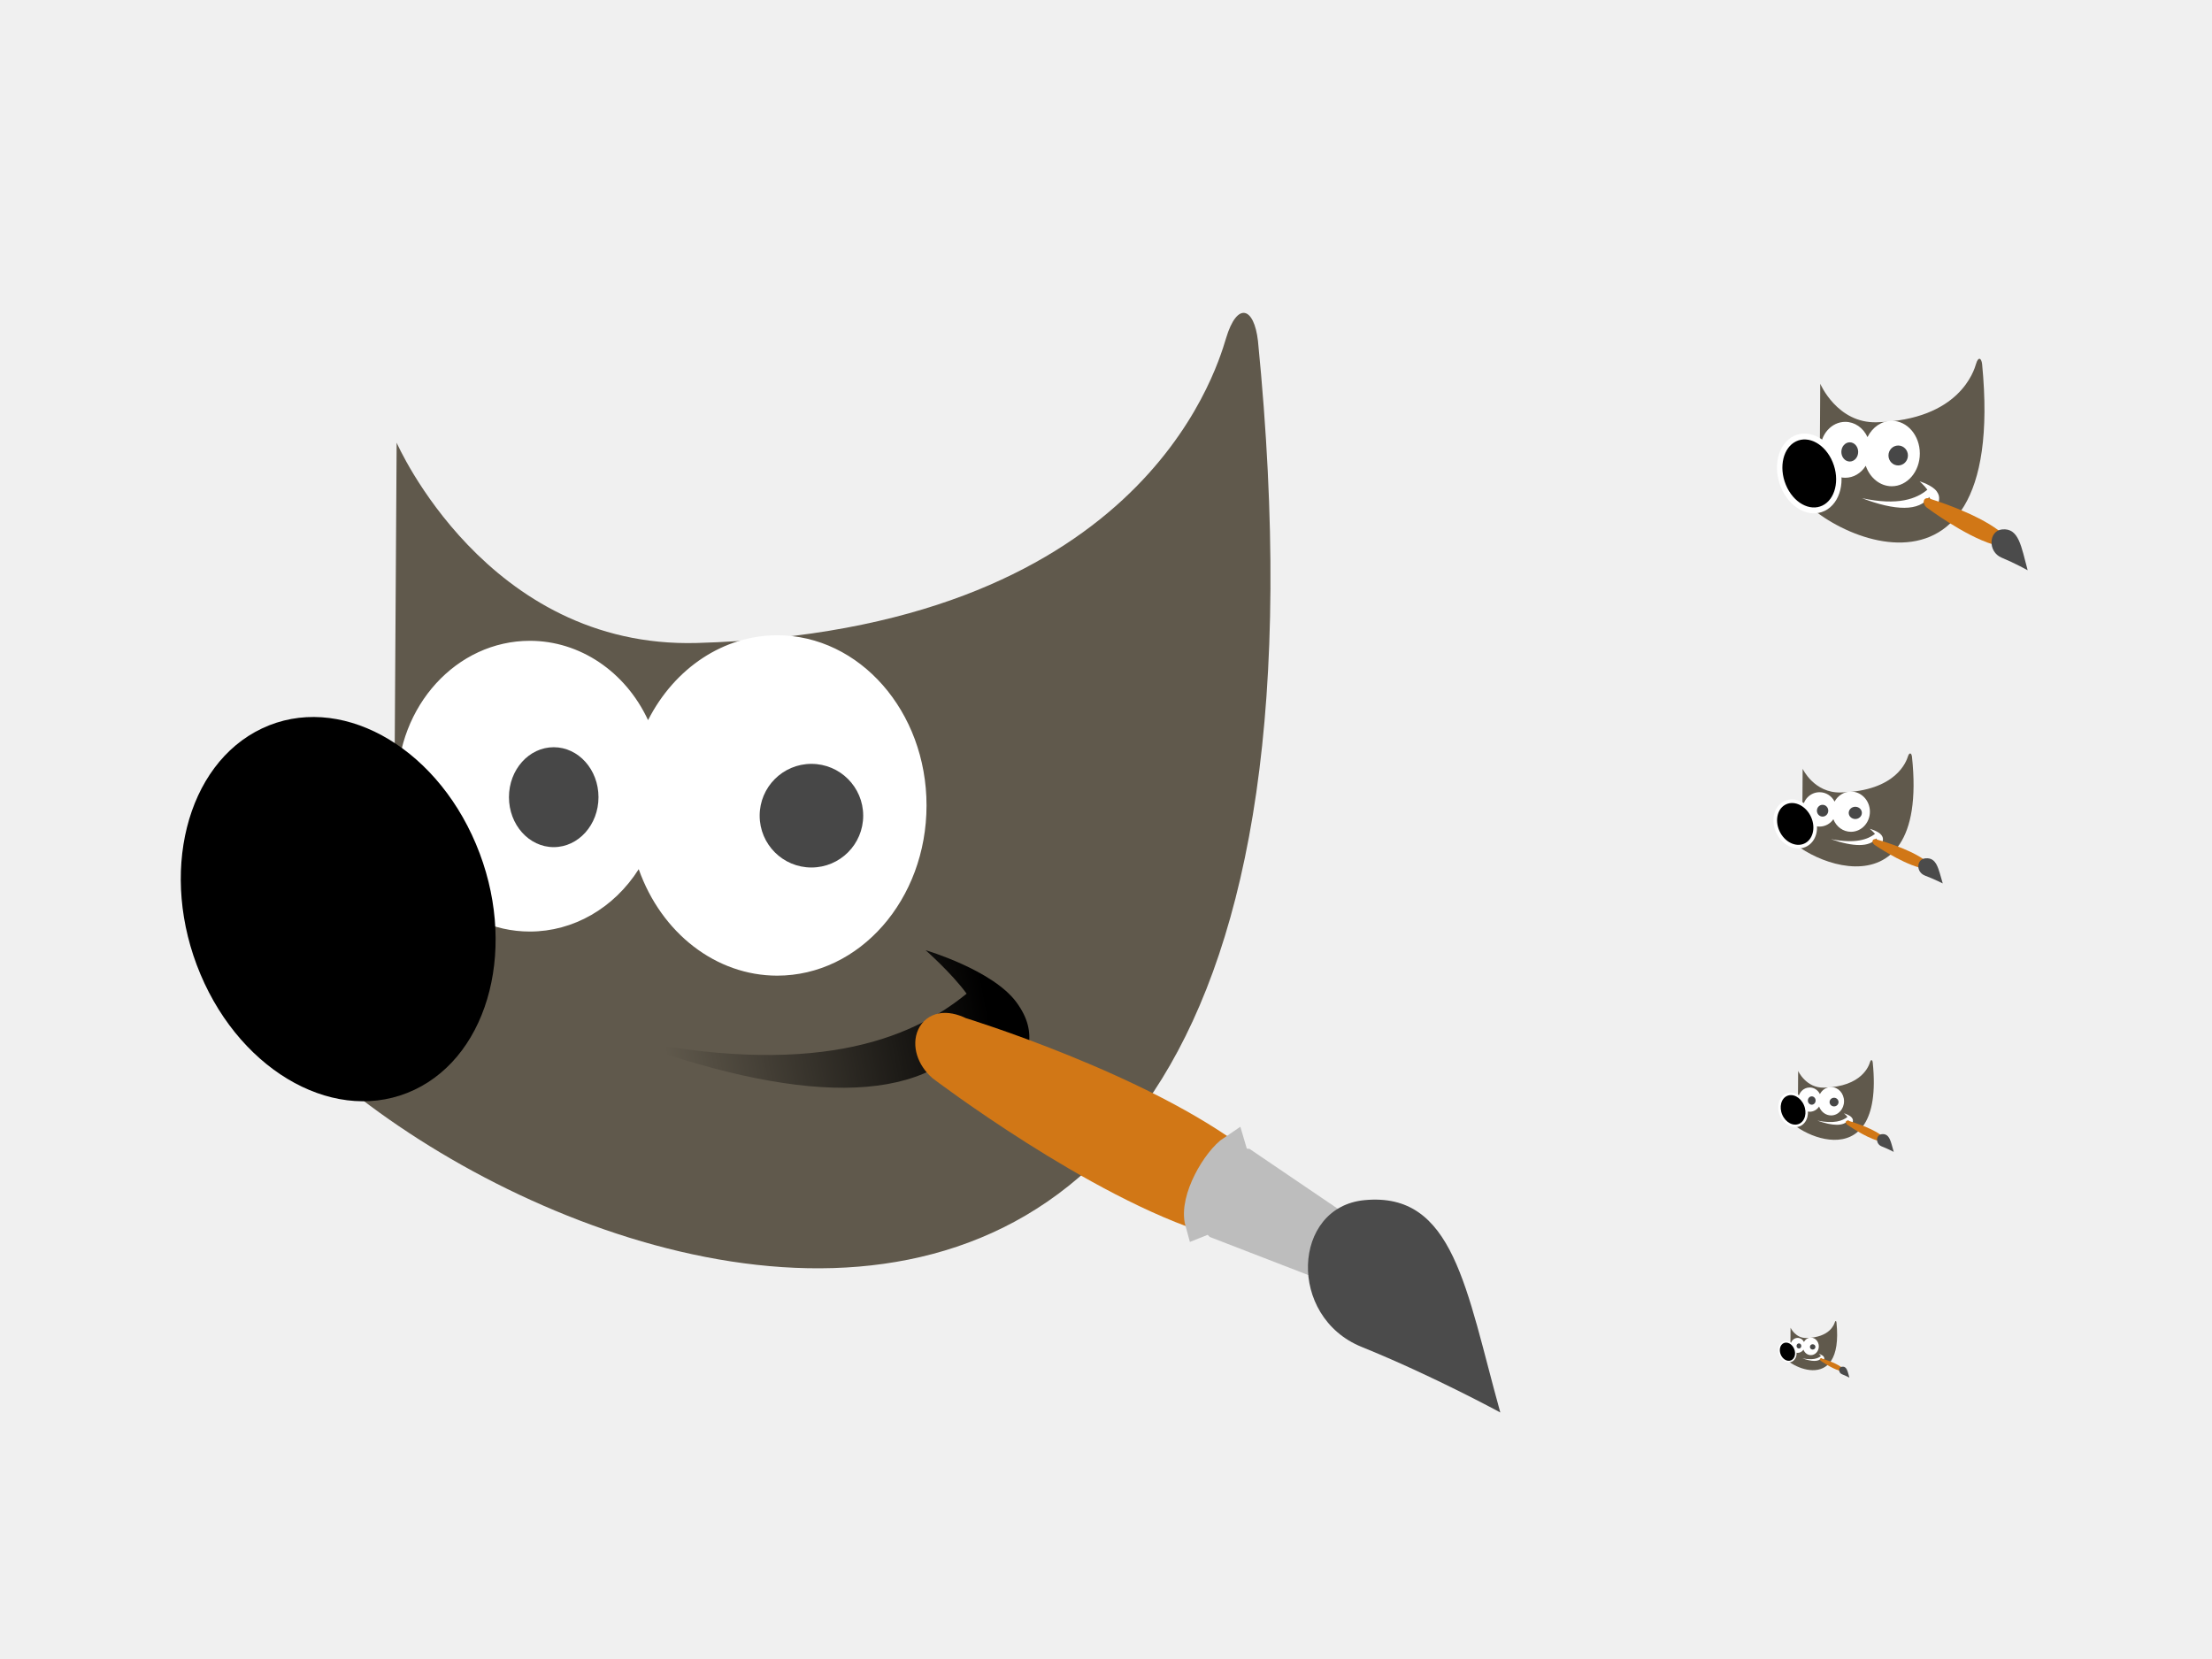
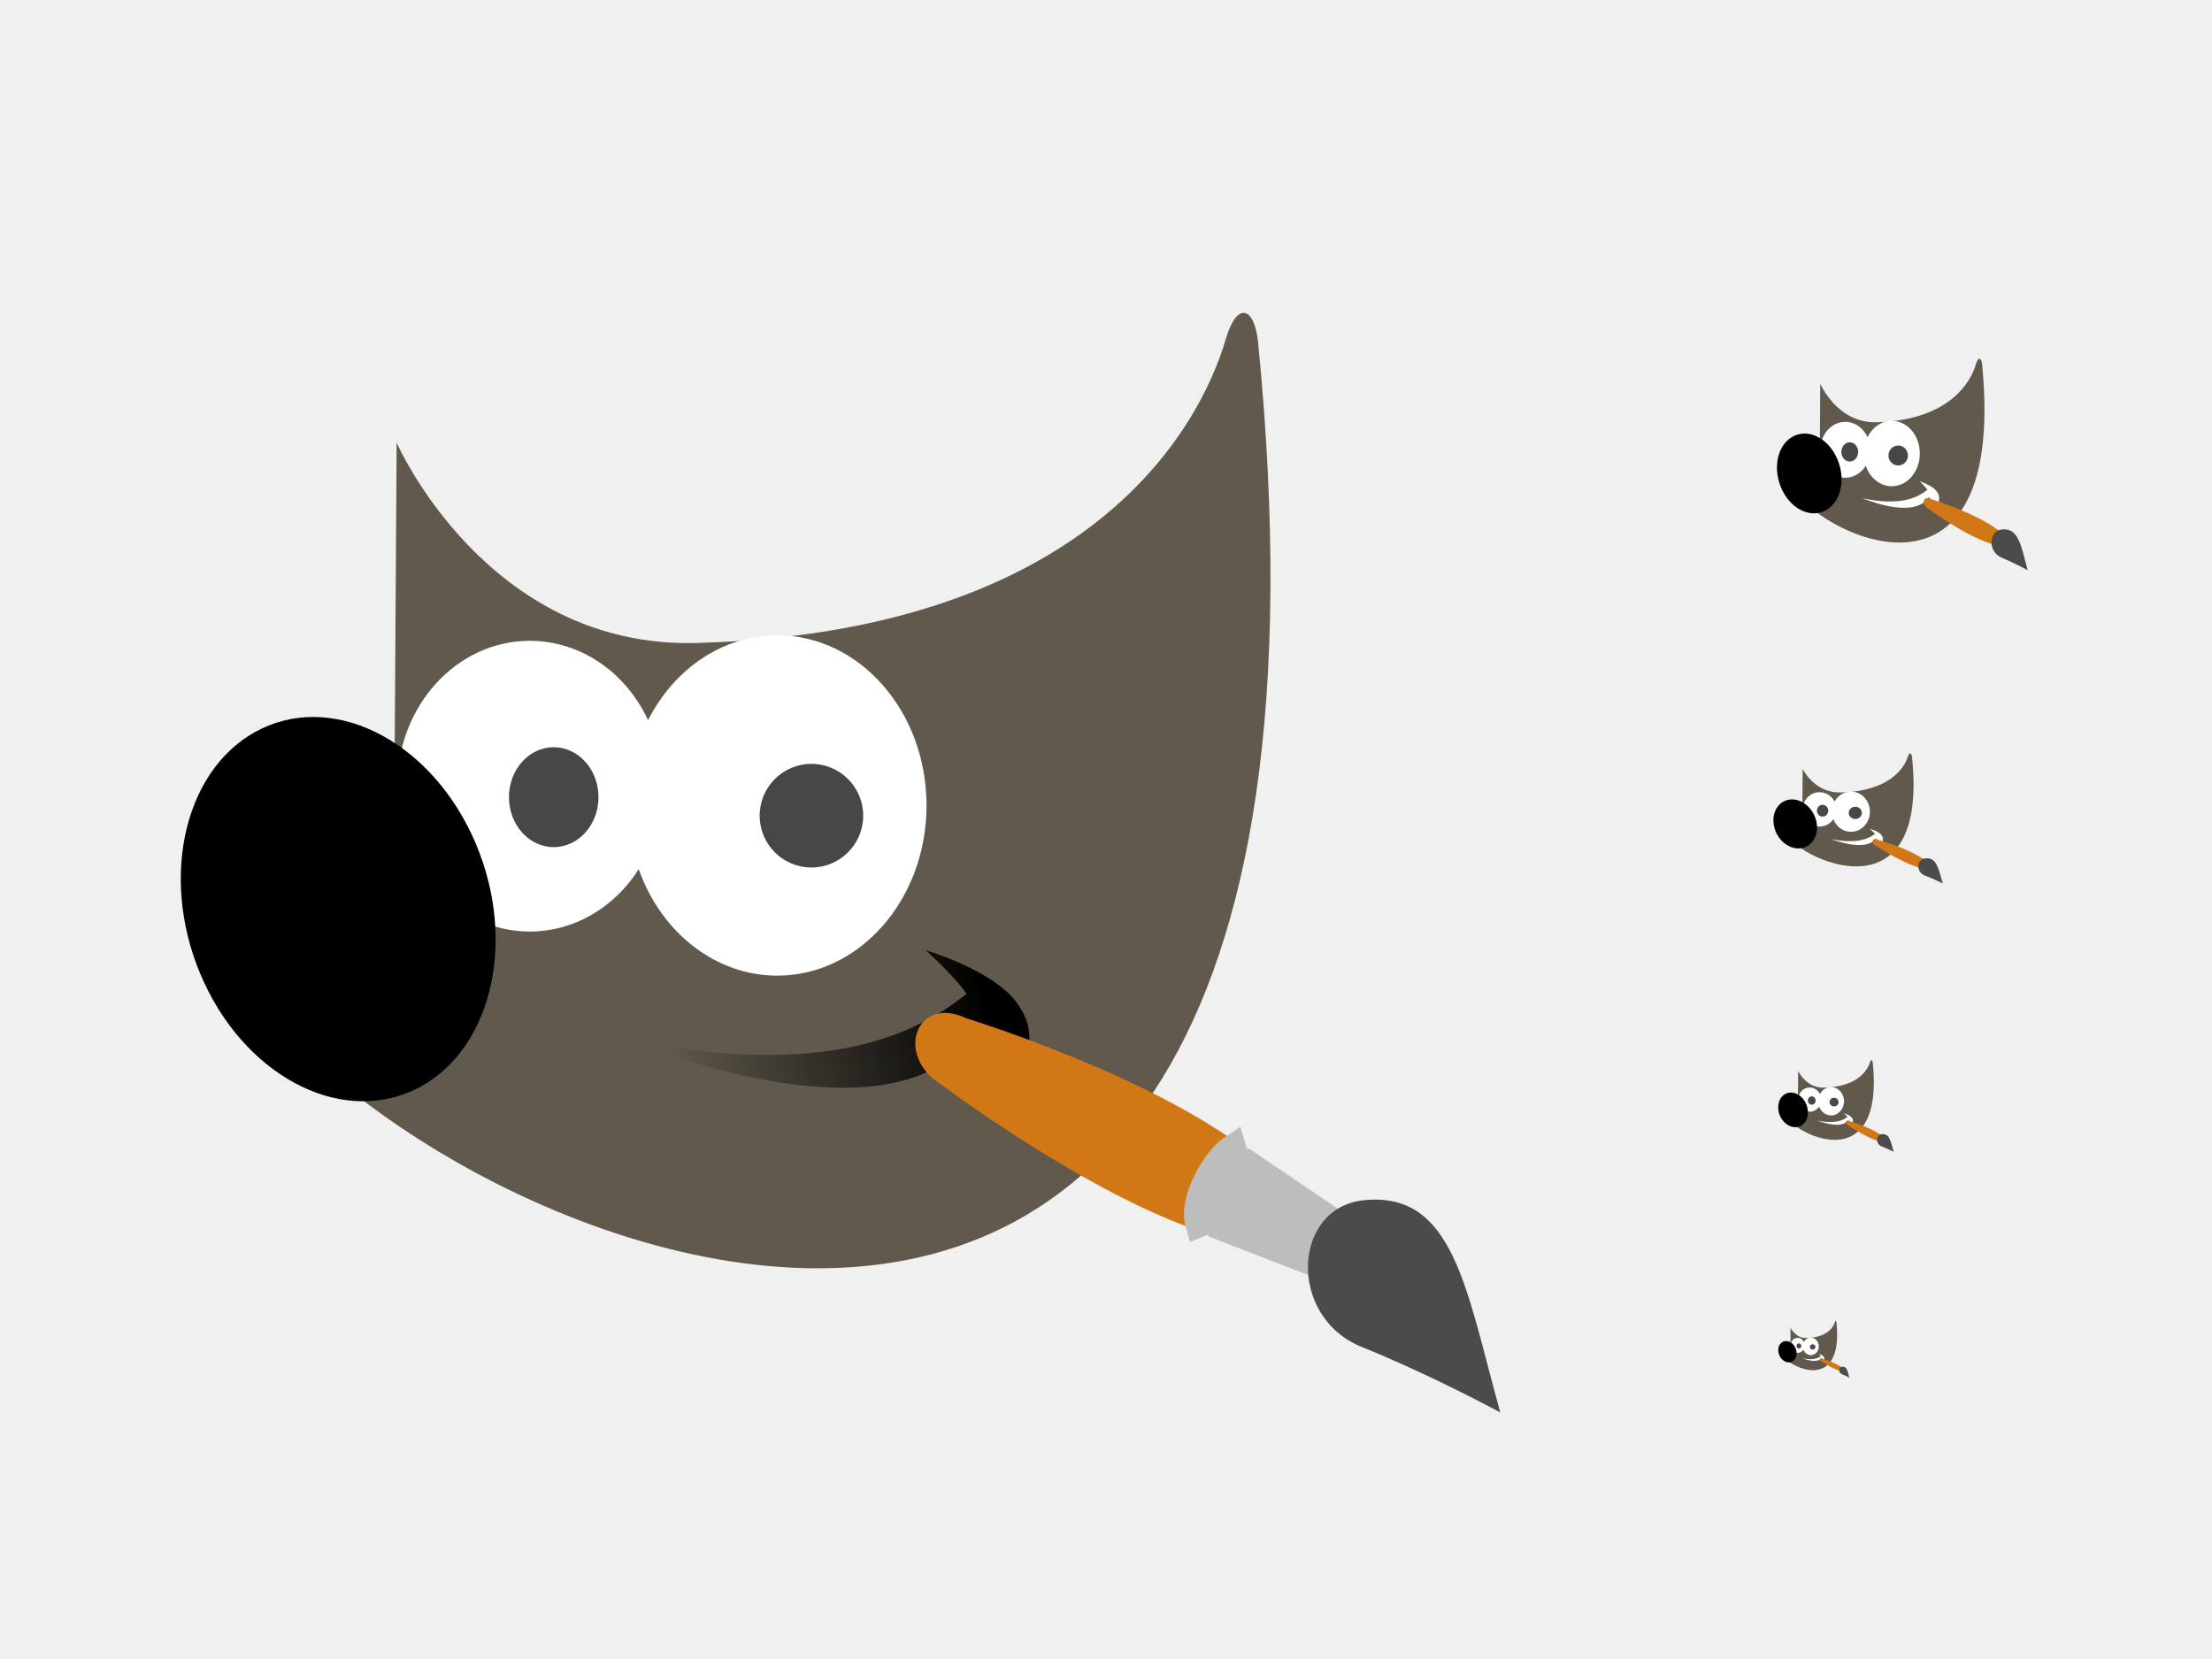
<svg xmlns="http://www.w3.org/2000/svg" xmlns:xlink="http://www.w3.org/1999/xlink" style="display:inline;enable-background:new" version="1.0" id="svg11300" height="300" width="400">
  <defs id="defs3">
    <clipPath id="clipPath9430" clipPathUnits="userSpaceOnUse">
      <path style="color:#000000;display:inline;overflow:visible;visibility:visible;fill:#ffffff;fill-opacity:1;fill-rule:nonzero;stroke:none;stroke-width:1;marker:none;enable-background:new" d="m 166.062,-196 h 179.875 C 491.235,-196 512,-175.287 512,-30.125 v 148.25 C 512,263.286 491.235,284 345.938,284 H 166.062 C 20.765,284 0,263.286 0,118.125 V -30.125 C 0,-175.287 20.765,-196 166.062,-196 Z" id="path9432" />
    </clipPath>
    <clipPath id="clipPath1082" clipPathUnits="userSpaceOnUse">
      <path style="display:inline;opacity:1;fill:#8c59d9;fill-opacity:1;stroke:none;stroke-width:2;stroke-linecap:round;stroke-linejoin:round;stroke-miterlimit:4;stroke-dasharray:none;stroke-dashoffset:0;stroke-opacity:1;enable-background:new" d="M 361.938,-212 C 507.235,-212 528,-191.287 528,-46.125 V 70.125 C 528,215.286 507.235,236 361.938,236 H 214.062 C 68.765,236 48,215.286 48,70.125 V -46.125 C 48,-191.287 68.765,-212 214.062,-212 Z" id="path1084" />
    </clipPath>
    <clipPath id="clipPath994" clipPathUnits="userSpaceOnUse">
      <path id="path996" d="m 335.731,62 c -8.824,0 -9.774,0.906 -9.73,9.748 V 84 96.252 c -0.043,8.842 0.906,9.748 9.73,9.748 h 16.539 c 8.824,0 9.73,-0.906 9.73,-9.748 V 84 71.748 C 362.001,62.906 361.094,62 352.27,62 Z" style="color:#000000;display:inline;overflow:visible;visibility:visible;fill:#cdcdcd;fill-opacity:1;fill-rule:nonzero;stroke:none;stroke-width:2;stroke-miterlimit:4;stroke-dasharray:none;stroke-opacity:1;marker:none;enable-background:accumulate" />
    </clipPath>
    <clipPath id="clipPath994-5" clipPathUnits="userSpaceOnUse">
      <path id="path996-3" d="m 335.731,62 c -8.824,0 -9.774,0.906 -9.73,9.748 V 84 96.252 c -0.043,8.842 0.906,9.748 9.73,9.748 h 16.539 c 8.824,0 9.73,-0.906 9.73,-9.748 V 84 71.748 C 362.001,62.906 361.094,62 352.27,62 Z" style="color:#000000;display:inline;overflow:visible;visibility:visible;fill:#cdcdcd;fill-opacity:1;fill-rule:nonzero;stroke:none;stroke-width:2;stroke-miterlimit:4;stroke-dasharray:none;stroke-opacity:1;marker:none;enable-background:accumulate" />
    </clipPath>
    <clipPath id="clipPath971" clipPathUnits="userSpaceOnUse">
      <path id="path973" d="m 327.865,189 c -4.412,0 -4.887,0.453 -4.865,4.874 V 200 206.126 C 322.978,210.547 323.453,211 327.865,211 h 8.27 C 340.547,211 341,210.547 341,206.126 V 200 193.874 C 341,189.453 340.547,189 336.135,189 Z" style="color:#000000;display:inline;overflow:visible;visibility:visible;opacity:1;fill:#46a926;fill-opacity:1;fill-rule:nonzero;stroke:none;stroke-width:2;stroke-miterlimit:4;stroke-dasharray:none;stroke-opacity:1;marker:none;enable-background:accumulate" />
    </clipPath>
    <clipPath id="clipPath983" clipPathUnits="userSpaceOnUse">
      <path style="color:#000000;display:inline;overflow:visible;visibility:visible;opacity:1;fill:#46a926;fill-opacity:1;fill-rule:nonzero;stroke:none;stroke-width:2;stroke-miterlimit:4;stroke-dasharray:none;stroke-opacity:1;marker:none;enable-background:accumulate" d="m 325.096,237 c -2.808,0 -3.11,0.288 -3.096,3.102 V 244 v 3.898 c -0.014,2.813 0.288,3.102 3.096,3.102 h 5.808 C 333.712,251 334,250.712 334,247.898 V 244 240.102 C 334,237.288 333.712,237 330.904,237 Z" id="path985" />
    </clipPath>
    <clipPath id="clipPath959" clipPathUnits="userSpaceOnUse">
      <path id="path961" d="m 330.193,134 c -5.615,0 -6.22,0.577 -6.192,6.204 v 7.796 7.796 c -0.028,5.627 0.577,6.204 6.192,6.204 h 11.615 c 5.615,0 6.192,-0.577 6.192,-6.204 v -7.796 -7.796 c 0,-5.627 -0.577,-6.204 -6.192,-6.204 z" style="color:#000000;display:inline;overflow:visible;visibility:visible;opacity:1;fill:#46a926;fill-opacity:1;fill-rule:nonzero;stroke:none;stroke-width:2;stroke-miterlimit:4;stroke-dasharray:none;stroke-opacity:1;marker:none;enable-background:accumulate" />
    </clipPath>
    <linearGradient x1="32.35" y1="28.083" x2="21.213" y2="30.293" id="linearGradient4351-7" xlink:href="#linearGradient8534" gradientUnits="userSpaceOnUse" gradientTransform="matrix(1.334439,0,0,1.334439,-3.369076,227.1007)" />
    <linearGradient id="linearGradient8534">
      <stop style="stop-color:black;stop-opacity:1" offset="0" id="stop8536" />
      <stop style="stop-color:black;stop-opacity:0" offset="1" id="stop8538" />
    </linearGradient>
  </defs>
  <g id="layer1" style="display:inline">
    <g id="layer7" style="display:none">
      <text id="context" style="font-style:normal;font-variant:normal;font-weight:normal;font-stretch:normal;line-height:0%;font-family:'DejaVu Sans';-inkscape-font-specification:'DejaVu Sans';display:inline;fill:#000000;fill-opacity:1;stroke:none;enable-background:new" x="19.007" xml:space="preserve" y="-8.255">
        <tspan id="tspan3933" x="19.007" y="-8.255" style="font-style:normal;font-variant:normal;font-weight:normal;font-stretch:normal;font-size:18px;line-height:1.25;font-family:'DejaVu Sans';-inkscape-font-specification:'DejaVu Sans'">apps</tspan>
      </text>
      <text id="icon-name" style="font-style:normal;font-variant:normal;font-weight:bold;font-stretch:normal;line-height:0%;font-family:'DejaVu Sans';-inkscape-font-specification:'DejaVu Sans Bold';text-align:start;writing-mode:lr-tb;text-anchor:start;display:inline;fill:#000000;fill-opacity:1;stroke:none;enable-background:new" x="146.488" xml:space="preserve" y="-8.255">
        <tspan id="tspan924" x="146.488" y="-8.255" style="font-style:normal;font-variant:normal;font-weight:bold;font-stretch:normal;font-size:18px;line-height:1.25;font-family:'DejaVu Sans';-inkscape-font-specification:'DejaVu Sans Bold'">gimp</tspan>
      </text>
      <rect y="236" x="320" height="16" width="16" id="rect16x16" style="display:inline;overflow:visible;visibility:visible;fill:#cdcdcd;fill-opacity:1;fill-rule:nonzero;stroke:none;stroke-width:2;marker:none;enable-background:accumulate" />
      <rect y="188" x="320" height="24" width="24" id="rect24x24" style="display:inline;overflow:visible;visibility:visible;fill:#cdcdcd;fill-opacity:1;fill-rule:nonzero;stroke:none;stroke-width:2;marker:none;enable-background:accumulate" />
      <rect y="132" x="320" height="32" width="32" id="rect32x32" style="display:inline;overflow:visible;visibility:visible;fill:#cdcdcd;fill-opacity:1;fill-rule:nonzero;stroke:none;stroke-width:2;marker:none;enable-background:accumulate" />
      <rect style="display:inline;overflow:visible;visibility:visible;fill:#cdcdcd;fill-opacity:1;fill-rule:nonzero;stroke:none;stroke-width:2;marker:none;enable-background:accumulate" id="rect48x48" width="48" height="48" x="320" y="60" />
      <rect y="28" x="24" height="256" width="256" id="rect3951" style="display:inline;overflow:visible;visibility:visible;fill:#cdcdcd;fill-opacity:1;fill-rule:nonzero;stroke:none;stroke-width:2;marker:none;enable-background:accumulate" />
    </g>
    <g style="display:inline" id="layer2" />
    <g style="display:inline" id="layer6">
      <g id="g1164" transform="matrix(0.727607,0,0,0.7886431,320.1496,-120.2938)" style="display:inline;enable-background:new">
        <path d="m 12.381,240.523 c 0,0 4.2,9.09 14.025,8.833 20.589,-0.542 24.2,-11.815 24.716,-13.442 0.517,-1.626 1.307,-1.38 1.49,0.123 6.715,63.976 -46.602,36.526 -48.495,25.63 10.589,-3.253 8.169,-6.973 8.169,-6.973 z" style="color:#000000;display:inline;overflow:visible;visibility:visible;fill:#60594c;fill-opacity:1;fill-rule:evenodd;stroke:none;stroke-width:1.497;stroke-linecap:butt;stroke-linejoin:miter;stroke-miterlimit:10;stroke-dasharray:none;stroke-dashoffset:0;stroke-opacity:1;marker:none;marker-start:none;marker-mid:none;marker-end:none" id="path4323" />
        <path style="opacity:1;fill:#ffffff;fill-opacity:1;stroke:none;stroke-width:2.641;stroke-linecap:round;stroke-linejoin:round;stroke-miterlimit:4;stroke-dasharray:none;stroke-opacity:1" d="M 113.967,74.641 A 26.371,28.368 0 0 0 91.178,88.789 23.415,24.229 0 0 0 70.318,75.566 23.415,24.229 0 0 0 46.902,99.795 23.415,24.229 0 0 0 70.318,124.025 23.415,24.229 0 0 0 89.529,113.631 26.371,28.368 0 0 0 113.967,131.377 26.371,28.368 0 0 0 140.338,103.01 26.371,28.368 0 0 0 113.967,74.641 Z" id="path992" transform="matrix(0.2645833,0,0,0.2645833,0,229.2667)" />
-         <ellipse style="opacity:1;fill:#000000;fill-opacity:1;stroke:#ffffff;stroke-width:1.346;stroke-linecap:round;stroke-linejoin:round;stroke-miterlimit:4;stroke-dasharray:none;stroke-opacity:1" id="path990-3" cx="-97.563" cy="242.372" rx="7.046" ry="8.727" transform="rotate(-24.04343)" />
+         <ellipse style="opacity:1;fill:#000000;fill-opacity:1;stroke:#000000;stroke-width:1.346;stroke-linecap:round;stroke-linejoin:round;stroke-miterlimit:4;stroke-dasharray:none;stroke-opacity:1" id="path990-3" cx="-97.563" cy="242.372" rx="7.046" ry="8.727" transform="rotate(-24.04343)" />
        <ellipse style="opacity:1;fill:#474747;fill-opacity:1;stroke:none;stroke-width:0.494;stroke-linecap:round;stroke-linejoin:round;stroke-miterlimit:4;stroke-dasharray:none;stroke-opacity:1" id="path997-6" cx="19.718" cy="256.156" rx="2.091" ry="2.203" />
        <ellipse ry="2.285" rx="2.418" cy="256.972" cx="31.755" id="ellipse999" style="opacity:1;fill:#474747;fill-opacity:1;stroke:none;stroke-width:0.541;stroke-linecap:round;stroke-linejoin:round;stroke-miterlimit:4;stroke-dasharray:none;stroke-opacity:1" />
        <path d="m 22.752,266.76 c 8.993,1.799 13.572,0.131 16.252,-1.939 -0.708,-0.914 -1.917,-1.917 -1.917,-1.917 0,0 3.14,0.873 4.246,2.3 1.103,1.423 0.409,2.3 0.121,4.121 -0.642,-1.599 -1.842,-2.199 -2.004,-2.835 -2.41,3.332 -8.416,3.194 -16.699,0.269 z" style="color:#000000;display:inline;overflow:visible;visibility:visible;fill:#ffffff;fill-opacity:1;fill-rule:evenodd;stroke:none;stroke-width:1.334;stroke-linecap:butt;stroke-linejoin:miter;stroke-miterlimit:10;stroke-dasharray:none;stroke-dashoffset:0;stroke-opacity:1;marker:none;marker-start:none;marker-mid:none;marker-end:none" id="path6480" />
        <g transform="matrix(-0.1532631,-0.5202499,0.5202499,-0.1532631,34.73133,266.2577)" id="g8463">
          <path d="m -30.35,30.579 4.621,4.434 C -15.176,26.69 -4.04,8.896 -4.04,8.896 -1.533,5.981 -4.145,4.059 -6.732,5.827 c 0,0 -16.4,13.191 -23.618,24.752 z" style="color:#000000;display:inline;overflow:visible;visibility:visible;opacity:1;fill:#d17716;fill-opacity:1;fill-rule:nonzero;stroke:#ffffff;stroke-width:0;stroke-linecap:round;stroke-linejoin:miter;stroke-miterlimit:4;stroke-dasharray:none;stroke-dashoffset:0;stroke-opacity:1;marker:none;marker-start:none;marker-mid:none;marker-end:none" id="path6937" />
          <path d="m -45.341,42.77 c 10.444,0 18.37,1.244 19.871,-6.355 1.209,-6.123 -7.211,-9.057 -11.383,-3.591 -4.019,5.266 -8.488,9.946 -8.488,9.946 z" style="color:#000000;display:inline;overflow:visible;visibility:visible;opacity:1;fill:#4b4b4b;fill-opacity:1;fill-rule:nonzero;stroke:none;stroke-width:0.2;stroke-linecap:round;stroke-linejoin:miter;stroke-miterlimit:4;stroke-dasharray:none;stroke-dashoffset:0;stroke-opacity:1;marker:none;marker-start:none;marker-mid:none;marker-end:none" id="path6933" />
        </g>
      </g>
      <g id="g1164-6" transform="matrix(0.4914422,0,0,0.4846637,319.8909,22.45043)" style="display:inline;enable-background:new">
        <path d="m 12.381,240.523 c 0,0 4.2,9.09 14.025,8.833 20.589,-0.542 24.2,-11.815 24.716,-13.442 0.517,-1.626 1.307,-1.38 1.49,0.123 6.715,63.976 -46.602,36.526 -48.495,25.63 10.589,-3.253 8.169,-6.973 8.169,-6.973 z" style="color:#000000;display:inline;overflow:visible;visibility:visible;fill:#60594c;fill-opacity:1;fill-rule:evenodd;stroke:none;stroke-width:1.497;stroke-linecap:butt;stroke-linejoin:miter;stroke-miterlimit:10;stroke-dasharray:none;stroke-dashoffset:0;stroke-opacity:1;marker:none;marker-start:none;marker-mid:none;marker-end:none" id="path4323-0" />
        <path style="opacity:1;fill:#ffffff;fill-opacity:1;stroke:none;stroke-width:2.641;stroke-linecap:round;stroke-linejoin:round;stroke-miterlimit:4;stroke-dasharray:none;stroke-opacity:1" d="M 113.967,74.641 A 26.371,28.368 0 0 0 91.178,88.789 23.415,24.229 0 0 0 70.318,75.566 23.415,24.229 0 0 0 46.902,99.795 23.415,24.229 0 0 0 70.318,124.025 23.415,24.229 0 0 0 89.529,113.631 26.371,28.368 0 0 0 113.967,131.377 26.371,28.368 0 0 0 140.338,103.01 26.371,28.368 0 0 0 113.967,74.641 Z" id="path992-6" transform="matrix(0.2645833,0,0,0.2645833,0,229.2667)" />
-         <ellipse style="opacity:1;fill:#000000;fill-opacity:1;stroke:#ffffff;stroke-width:1.346;stroke-linecap:round;stroke-linejoin:round;stroke-miterlimit:4;stroke-dasharray:none;stroke-opacity:1" id="path990-3-2" cx="-97.563" cy="242.372" rx="7.046" ry="8.727" transform="rotate(-24.04343)" />
+         <ellipse style="opacity:1;fill:#000000;fill-opacity:1;stroke:#000000;stroke-width:1.346;stroke-linecap:round;stroke-linejoin:round;stroke-miterlimit:4;stroke-dasharray:none;stroke-opacity:1" id="path990-3-2" cx="-97.563" cy="242.372" rx="7.046" ry="8.727" transform="rotate(-24.04343)" />
        <ellipse style="opacity:1;fill:#474747;fill-opacity:1;stroke:none;stroke-width:0.494;stroke-linecap:round;stroke-linejoin:round;stroke-miterlimit:4;stroke-dasharray:none;stroke-opacity:1" id="path997-6-6" cx="19.718" cy="256.156" rx="2.091" ry="2.203" />
        <ellipse ry="2.285" rx="2.418" cy="256.972" cx="31.755" id="ellipse999-1" style="opacity:1;fill:#474747;fill-opacity:1;stroke:none;stroke-width:0.541;stroke-linecap:round;stroke-linejoin:round;stroke-miterlimit:4;stroke-dasharray:none;stroke-opacity:1" />
        <path d="m 22.752,266.76 c 8.993,1.799 13.572,0.131 16.252,-1.939 -0.708,-0.914 -1.917,-1.917 -1.917,-1.917 0,0 3.14,0.873 4.246,2.3 1.103,1.423 0.409,2.3 0.121,4.121 -0.642,-1.599 -1.842,-2.199 -2.004,-2.835 -2.41,3.332 -8.416,3.194 -16.699,0.269 z" style="color:#000000;display:inline;overflow:visible;visibility:visible;fill:#ffffff;fill-opacity:1;fill-rule:evenodd;stroke:none;stroke-width:1.334;stroke-linecap:butt;stroke-linejoin:miter;stroke-miterlimit:10;stroke-dasharray:none;stroke-dashoffset:0;stroke-opacity:1;marker:none;marker-start:none;marker-mid:none;marker-end:none" id="path6480-8" />
        <g transform="matrix(-0.1532631,-0.5202499,0.5202499,-0.1532631,34.73133,266.2577)" id="g8463-7">
          <path d="m -30.35,30.579 4.621,4.434 C -15.176,26.69 -4.04,8.896 -4.04,8.896 -1.533,5.981 -4.145,4.059 -6.732,5.827 c 0,0 -16.4,13.191 -23.618,24.752 z" style="color:#000000;display:inline;overflow:visible;visibility:visible;opacity:1;fill:#d17716;fill-opacity:1;fill-rule:nonzero;stroke:#ffffff;stroke-width:0;stroke-linecap:round;stroke-linejoin:miter;stroke-miterlimit:4;stroke-dasharray:none;stroke-dashoffset:0;stroke-opacity:1;marker:none;marker-start:none;marker-mid:none;marker-end:none" id="path6937-92" />
          <path d="m -45.341,42.77 c 10.444,0 18.37,1.244 19.871,-6.355 1.209,-6.123 -7.211,-9.057 -11.383,-3.591 -4.019,5.266 -8.488,9.946 -8.488,9.946 z" style="color:#000000;display:inline;overflow:visible;visibility:visible;opacity:1;fill:#4b4b4b;fill-opacity:1;fill-rule:nonzero;stroke:none;stroke-width:0.2;stroke-linecap:round;stroke-linejoin:miter;stroke-miterlimit:4;stroke-dasharray:none;stroke-dashoffset:0;stroke-opacity:1;marker:none;marker-start:none;marker-mid:none;marker-end:none" id="path6933-0" />
        </g>
      </g>
      <g id="g1164-6-2" transform="matrix(0.3352748,0,0,0.3421495,321.01,111.368)" style="display:inline;enable-background:new">
        <path d="m 12.381,240.523 c 0,0 4.2,9.09 14.025,8.833 20.589,-0.542 24.2,-11.815 24.716,-13.442 0.517,-1.626 1.307,-1.38 1.49,0.123 6.715,63.976 -46.602,36.526 -48.495,25.63 10.589,-3.253 8.169,-6.973 8.169,-6.973 z" style="color:#000000;display:inline;overflow:visible;visibility:visible;fill:#60594c;fill-opacity:1;fill-rule:evenodd;stroke:none;stroke-width:1.497;stroke-linecap:butt;stroke-linejoin:miter;stroke-miterlimit:10;stroke-dasharray:none;stroke-dashoffset:0;stroke-opacity:1;marker:none;marker-start:none;marker-mid:none;marker-end:none" id="path4323-0-3" />
        <path style="opacity:1;fill:#ffffff;fill-opacity:1;stroke:none;stroke-width:2.641;stroke-linecap:round;stroke-linejoin:round;stroke-miterlimit:4;stroke-dasharray:none;stroke-opacity:1" d="M 113.967,74.641 A 26.371,28.368 0 0 0 91.178,88.789 23.415,24.229 0 0 0 70.318,75.566 23.415,24.229 0 0 0 46.902,99.795 23.415,24.229 0 0 0 70.318,124.025 23.415,24.229 0 0 0 89.529,113.631 26.371,28.368 0 0 0 113.967,131.377 26.371,28.368 0 0 0 140.338,103.01 26.371,28.368 0 0 0 113.967,74.641 Z" id="path992-6-7" transform="matrix(0.2645833,0,0,0.2645833,0,229.2667)" />
-         <ellipse style="opacity:1;fill:#000000;fill-opacity:1;stroke:#ffffff;stroke-width:1.346;stroke-linecap:round;stroke-linejoin:round;stroke-miterlimit:4;stroke-dasharray:none;stroke-opacity:1" id="path990-3-2-5" cx="-97.563" cy="242.372" rx="7.046" ry="8.727" transform="rotate(-24.04343)" />
+         <ellipse style="opacity:1;fill:#000000;fill-opacity:1;stroke:#000000;stroke-width:1.346;stroke-linecap:round;stroke-linejoin:round;stroke-miterlimit:4;stroke-dasharray:none;stroke-opacity:1" id="path990-3-2-5" cx="-97.563" cy="242.372" rx="7.046" ry="8.727" transform="rotate(-24.04343)" />
        <ellipse style="opacity:1;fill:#474747;fill-opacity:1;stroke:none;stroke-width:0.494;stroke-linecap:round;stroke-linejoin:round;stroke-miterlimit:4;stroke-dasharray:none;stroke-opacity:1" id="path997-6-6-9" cx="19.718" cy="256.156" rx="2.091" ry="2.203" />
        <ellipse ry="2.285" rx="2.418" cy="256.972" cx="31.755" id="ellipse999-1-2" style="opacity:1;fill:#474747;fill-opacity:1;stroke:none;stroke-width:0.541;stroke-linecap:round;stroke-linejoin:round;stroke-miterlimit:4;stroke-dasharray:none;stroke-opacity:1" />
        <path d="m 22.752,266.76 c 8.993,1.799 13.572,0.131 16.252,-1.939 -0.708,-0.914 -1.917,-1.917 -1.917,-1.917 0,0 3.14,0.873 4.246,2.3 1.103,1.423 0.409,2.3 0.121,4.121 -0.642,-1.599 -1.842,-2.199 -2.004,-2.835 -2.41,3.332 -8.416,3.194 -16.699,0.269 z" style="color:#000000;display:inline;overflow:visible;visibility:visible;fill:#ffffff;fill-opacity:1;fill-rule:evenodd;stroke:none;stroke-width:1.334;stroke-linecap:butt;stroke-linejoin:miter;stroke-miterlimit:10;stroke-dasharray:none;stroke-dashoffset:0;stroke-opacity:1;marker:none;marker-start:none;marker-mid:none;marker-end:none" id="path6480-8-2" />
        <g transform="matrix(-0.1532631,-0.5202499,0.5202499,-0.1532631,34.73133,266.2577)" id="g8463-7-8">
          <path d="m -30.35,30.579 4.621,4.434 C -15.176,26.69 -4.04,8.896 -4.04,8.896 -1.533,5.981 -4.145,4.059 -6.732,5.827 c 0,0 -16.4,13.191 -23.618,24.752 z" style="color:#000000;display:inline;overflow:visible;visibility:visible;opacity:1;fill:#d17716;fill-opacity:1;fill-rule:nonzero;stroke:#ffffff;stroke-width:0;stroke-linecap:round;stroke-linejoin:miter;stroke-miterlimit:4;stroke-dasharray:none;stroke-dashoffset:0;stroke-opacity:1;marker:none;marker-start:none;marker-mid:none;marker-end:none" id="path6937-92-9" />
          <path d="m -45.341,42.77 c 10.444,0 18.37,1.244 19.871,-6.355 1.209,-6.123 -7.211,-9.057 -11.383,-3.591 -4.019,5.266 -8.488,9.946 -8.488,9.946 z" style="color:#000000;display:inline;overflow:visible;visibility:visible;opacity:1;fill:#4b4b4b;fill-opacity:1;fill-rule:nonzero;stroke:none;stroke-width:0.2;stroke-linecap:round;stroke-linejoin:miter;stroke-miterlimit:4;stroke-dasharray:none;stroke-dashoffset:0;stroke-opacity:1;marker:none;marker-start:none;marker-mid:none;marker-end:none" id="path6933-0-7" />
        </g>
      </g>
      <g id="g1164-6-2-3" transform="matrix(0.2064485,0,0,0.2110596,321.2328,189.3261)" style="display:inline;enable-background:new">
        <path d="m 12.381,240.523 c 0,0 4.2,9.09 14.025,8.833 20.589,-0.542 24.2,-11.815 24.716,-13.442 0.517,-1.626 1.307,-1.38 1.49,0.123 6.715,63.976 -46.602,36.526 -48.495,25.63 10.589,-3.253 8.169,-6.973 8.169,-6.973 z" style="color:#000000;display:inline;overflow:visible;visibility:visible;fill:#60594c;fill-opacity:1;fill-rule:evenodd;stroke:none;stroke-width:1.497;stroke-linecap:butt;stroke-linejoin:miter;stroke-miterlimit:10;stroke-dasharray:none;stroke-dashoffset:0;stroke-opacity:1;marker:none;marker-start:none;marker-mid:none;marker-end:none" id="path4323-0-3-6" />
        <path style="opacity:1;fill:#ffffff;fill-opacity:1;stroke:none;stroke-width:2.641;stroke-linecap:round;stroke-linejoin:round;stroke-miterlimit:4;stroke-dasharray:none;stroke-opacity:1" d="M 113.967,74.641 A 26.371,28.368 0 0 0 91.178,88.789 23.415,24.229 0 0 0 70.318,75.566 23.415,24.229 0 0 0 46.902,99.795 23.415,24.229 0 0 0 70.318,124.025 23.415,24.229 0 0 0 89.529,113.631 26.371,28.368 0 0 0 113.967,131.377 26.371,28.368 0 0 0 140.338,103.01 26.371,28.368 0 0 0 113.967,74.641 Z" id="path992-6-7-1" transform="matrix(0.2645833,0,0,0.2645833,0,229.2667)" />
-         <ellipse style="opacity:1;fill:#000000;fill-opacity:1;stroke:#ffffff;stroke-width:1.346;stroke-linecap:round;stroke-linejoin:round;stroke-miterlimit:4;stroke-dasharray:none;stroke-opacity:1" id="path990-3-2-5-2" cx="-97.563" cy="242.372" rx="7.046" ry="8.727" transform="rotate(-24.04343)" />
+         <ellipse style="opacity:1;fill:#000000;fill-opacity:1;stroke:#000000;stroke-width:1.346;stroke-linecap:round;stroke-linejoin:round;stroke-miterlimit:4;stroke-dasharray:none;stroke-opacity:1" id="path990-3-2-5-2" cx="-97.563" cy="242.372" rx="7.046" ry="8.727" transform="rotate(-24.04343)" />
        <ellipse style="opacity:1;fill:#474747;fill-opacity:1;stroke:none;stroke-width:0.494;stroke-linecap:round;stroke-linejoin:round;stroke-miterlimit:4;stroke-dasharray:none;stroke-opacity:1" id="path997-6-6-9-9" cx="19.718" cy="256.156" rx="2.091" ry="2.203" />
        <ellipse ry="2.285" rx="2.418" cy="256.972" cx="31.755" id="ellipse999-1-2-3" style="opacity:1;fill:#474747;fill-opacity:1;stroke:none;stroke-width:0.541;stroke-linecap:round;stroke-linejoin:round;stroke-miterlimit:4;stroke-dasharray:none;stroke-opacity:1" />
        <path d="m 22.752,266.76 c 8.993,1.799 13.572,0.131 16.252,-1.939 -0.708,-0.914 -1.917,-1.917 -1.917,-1.917 0,0 3.14,0.873 4.246,2.3 1.103,1.423 0.409,2.3 0.121,4.121 -0.642,-1.599 -1.842,-2.199 -2.004,-2.835 -2.41,3.332 -8.416,3.194 -16.699,0.269 z" style="color:#000000;display:inline;overflow:visible;visibility:visible;fill:#ffffff;fill-opacity:1;fill-rule:evenodd;stroke:none;stroke-width:1.334;stroke-linecap:butt;stroke-linejoin:miter;stroke-miterlimit:10;stroke-dasharray:none;stroke-dashoffset:0;stroke-opacity:1;marker:none;marker-start:none;marker-mid:none;marker-end:none" id="path6480-8-2-1" />
        <g transform="matrix(-0.1532631,-0.5202499,0.5202499,-0.1532631,34.73133,266.2577)" id="g8463-7-8-9">
          <path d="m -30.35,30.579 4.621,4.434 C -15.176,26.69 -4.04,8.896 -4.04,8.896 -1.533,5.981 -4.145,4.059 -6.732,5.827 c 0,0 -16.4,13.191 -23.618,24.752 z" style="color:#000000;display:inline;overflow:visible;visibility:visible;opacity:1;fill:#d17716;fill-opacity:1;fill-rule:nonzero;stroke:#ffffff;stroke-width:0;stroke-linecap:round;stroke-linejoin:miter;stroke-miterlimit:4;stroke-dasharray:none;stroke-dashoffset:0;stroke-opacity:1;marker:none;marker-start:none;marker-mid:none;marker-end:none" id="path6937-92-9-4" />
          <path d="m -45.341,42.77 c 10.444,0 18.37,1.244 19.871,-6.355 1.209,-6.123 -7.211,-9.057 -11.383,-3.591 -4.019,5.266 -8.488,9.946 -8.488,9.946 z" style="color:#000000;display:inline;overflow:visible;visibility:visible;opacity:1;fill:#4b4b4b;fill-opacity:1;fill-rule:nonzero;stroke:none;stroke-width:0.2;stroke-linecap:round;stroke-linejoin:miter;stroke-miterlimit:4;stroke-dasharray:none;stroke-dashoffset:0;stroke-opacity:1;marker:none;marker-start:none;marker-mid:none;marker-end:none" id="path6933-0-7-7" />
        </g>
      </g>
      <g style="display:inline;enable-background:new" transform="matrix(3.871514,0,0,4.100495,23.79245,-906.2115)" id="g1164-5">
        <path id="path4323-6" style="color:#000000;display:inline;overflow:visible;visibility:visible;fill:#60594c;fill-opacity:1;fill-rule:evenodd;stroke:none;stroke-width:1.497;stroke-linecap:butt;stroke-linejoin:miter;stroke-miterlimit:10;stroke-dasharray:none;stroke-dashoffset:0;stroke-opacity:1;marker:none;marker-start:none;marker-mid:none;marker-end:none" d="m 12.381,240.523 c 0,0 4.2,9.09 14.025,8.833 20.589,-0.542 24.2,-11.815 24.716,-13.442 0.517,-1.626 1.307,-1.38 1.49,0.123 6.715,63.976 -46.602,36.526 -48.495,25.63 10.589,-3.253 8.169,-6.973 8.169,-6.973 z" />
        <path transform="matrix(0.2645833,0,0,0.2645833,0,229.2667)" id="path992-2" d="M 113.967,74.641 A 26.371,28.368 0 0 0 91.178,88.789 23.415,24.229 0 0 0 70.318,75.566 23.415,24.229 0 0 0 46.902,99.795 23.415,24.229 0 0 0 70.318,124.025 23.415,24.229 0 0 0 89.529,113.631 26.371,28.368 0 0 0 113.967,131.377 26.371,28.368 0 0 0 140.338,103.01 26.371,28.368 0 0 0 113.967,74.641 Z" style="opacity:1;fill:#ffffff;fill-opacity:1;stroke:none;stroke-width:2.641;stroke-linecap:round;stroke-linejoin:round;stroke-miterlimit:4;stroke-dasharray:none;stroke-opacity:1" />
        <ellipse transform="rotate(-24.04343)" ry="8.727" rx="7.046" cy="242.372" cx="-97.563" id="path990-9" style="opacity:1;fill:#000000;fill-opacity:1;stroke:none;stroke-width:0.519;stroke-linecap:round;stroke-linejoin:round;stroke-miterlimit:4;stroke-dasharray:none;stroke-opacity:1" />
        <ellipse ry="2.203" rx="2.091" cy="256.156" cx="19.718" id="path997-1" style="opacity:1;fill:#474747;fill-opacity:1;stroke:none;stroke-width:0.494;stroke-linecap:round;stroke-linejoin:round;stroke-miterlimit:4;stroke-dasharray:none;stroke-opacity:1" />
        <ellipse style="opacity:1;fill:#474747;fill-opacity:1;stroke:none;stroke-width:0.541;stroke-linecap:round;stroke-linejoin:round;stroke-miterlimit:4;stroke-dasharray:none;stroke-opacity:1" id="ellipse999-2" cx="31.755" cy="256.972" rx="2.418" ry="2.285" />
        <path id="path6480-7" style="color:#000000;display:inline;overflow:visible;visibility:visible;fill:url(#linearGradient4351-7);fill-opacity:1;fill-rule:evenodd;stroke:none;stroke-width:1.334;stroke-linecap:butt;stroke-linejoin:miter;stroke-miterlimit:10;stroke-dasharray:none;stroke-dashoffset:0;stroke-opacity:1;marker:none;marker-start:none;marker-mid:none;marker-end:none" d="m 22.752,266.76 c 8.993,1.799 13.572,0.131 16.252,-1.939 -0.708,-0.914 -1.917,-1.917 -1.917,-1.917 0,0 3.14,0.873 4.246,2.3 1.103,1.423 0.409,2.3 0.121,4.121 -0.642,-1.599 -1.842,-2.199 -2.004,-2.835 -2.41,3.332 -8.416,3.194 -16.699,0.269 z" />
        <g id="g8463-0" transform="matrix(-0.1532631,-0.5202499,0.5202499,-0.1532631,34.73133,266.2577)">
          <path id="path6937-9" style="color:#000000;display:inline;overflow:visible;visibility:visible;opacity:1;fill:#d17716;fill-opacity:1;fill-rule:nonzero;stroke:#d17716;stroke-width:2.46;stroke-linecap:round;stroke-linejoin:miter;stroke-miterlimit:4;stroke-dasharray:none;stroke-dashoffset:0;stroke-opacity:1;marker:none;marker-start:none;marker-mid:none;marker-end:none" d="m -23.364,23.568 3.71,3.469 C -11.307,20.657 -2.56,6.938 -2.56,6.938 -0.584,4.696 -2.677,3.188 -4.725,4.54 c 0,0 -12.97,10.115 -18.639,19.028 z" />
          <path id="path6935" style="color:#000000;display:inline;overflow:visible;visibility:visible;opacity:1;fill:#bdbdbd;fill-opacity:1;fill-rule:nonzero;stroke:#bdbdbd;stroke-width:2.46;stroke-linecap:round;stroke-linejoin:miter;stroke-miterlimit:4;stroke-dasharray:none;stroke-dashoffset:0;stroke-opacity:1;marker:none;marker-start:none;marker-mid:none;marker-end:none" d="m -30.45,32.814 2.246,1.934 8.493,-7.367 0.275,-0.706 1.094,-0.018 c -0.438,-1.562 -2.942,-4.383 -4.817,-4.383 l 0.082,1.09 -0.67,0.38 z" />
          <path id="path6933-3" style="color:#000000;display:inline;overflow:visible;visibility:visible;opacity:1;fill:#4b4b4b;fill-opacity:1;fill-rule:nonzero;stroke:none;stroke-width:0.2;stroke-linecap:round;stroke-linejoin:miter;stroke-miterlimit:4;stroke-dasharray:none;stroke-dashoffset:0;stroke-opacity:1;marker:none;marker-start:none;marker-mid:none;marker-end:none" d="m -45.341,42.77 c 10.444,0 18.37,1.244 19.871,-6.355 1.209,-6.123 -7.211,-9.057 -11.383,-3.591 -4.019,5.266 -8.488,9.946 -8.488,9.946 z" />
        </g>
      </g>
    </g>
  </g>
</svg>
